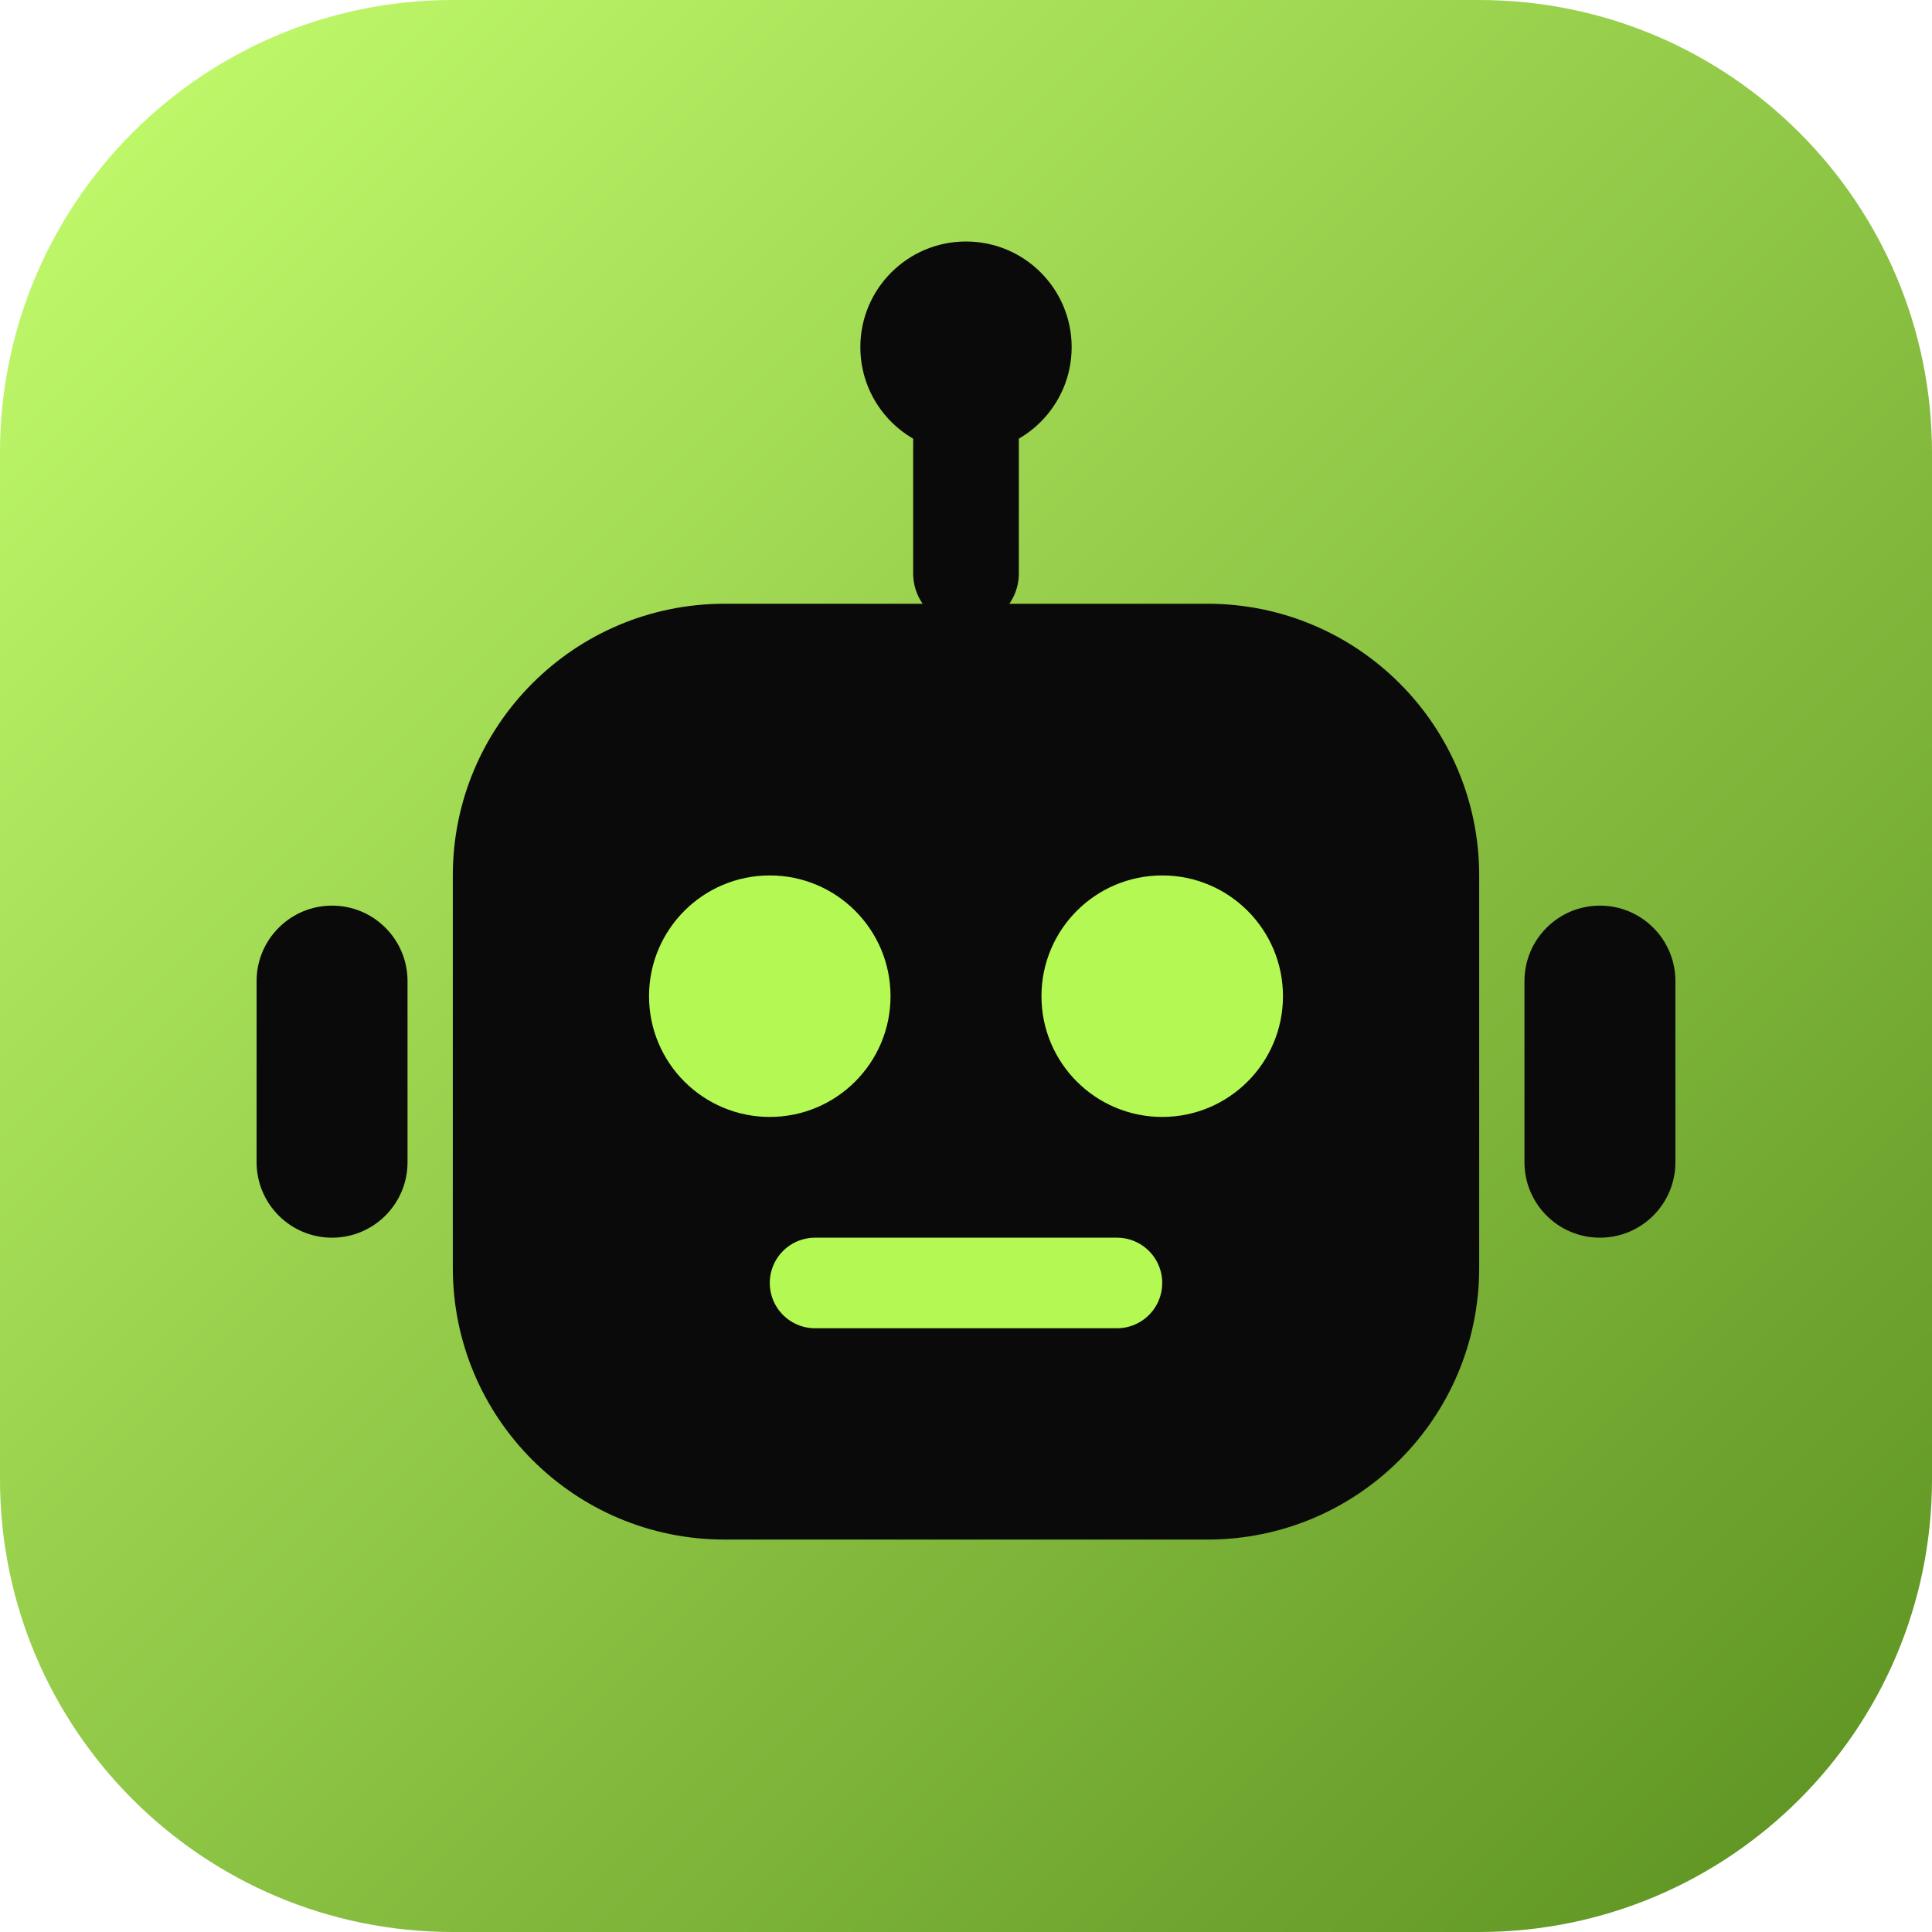
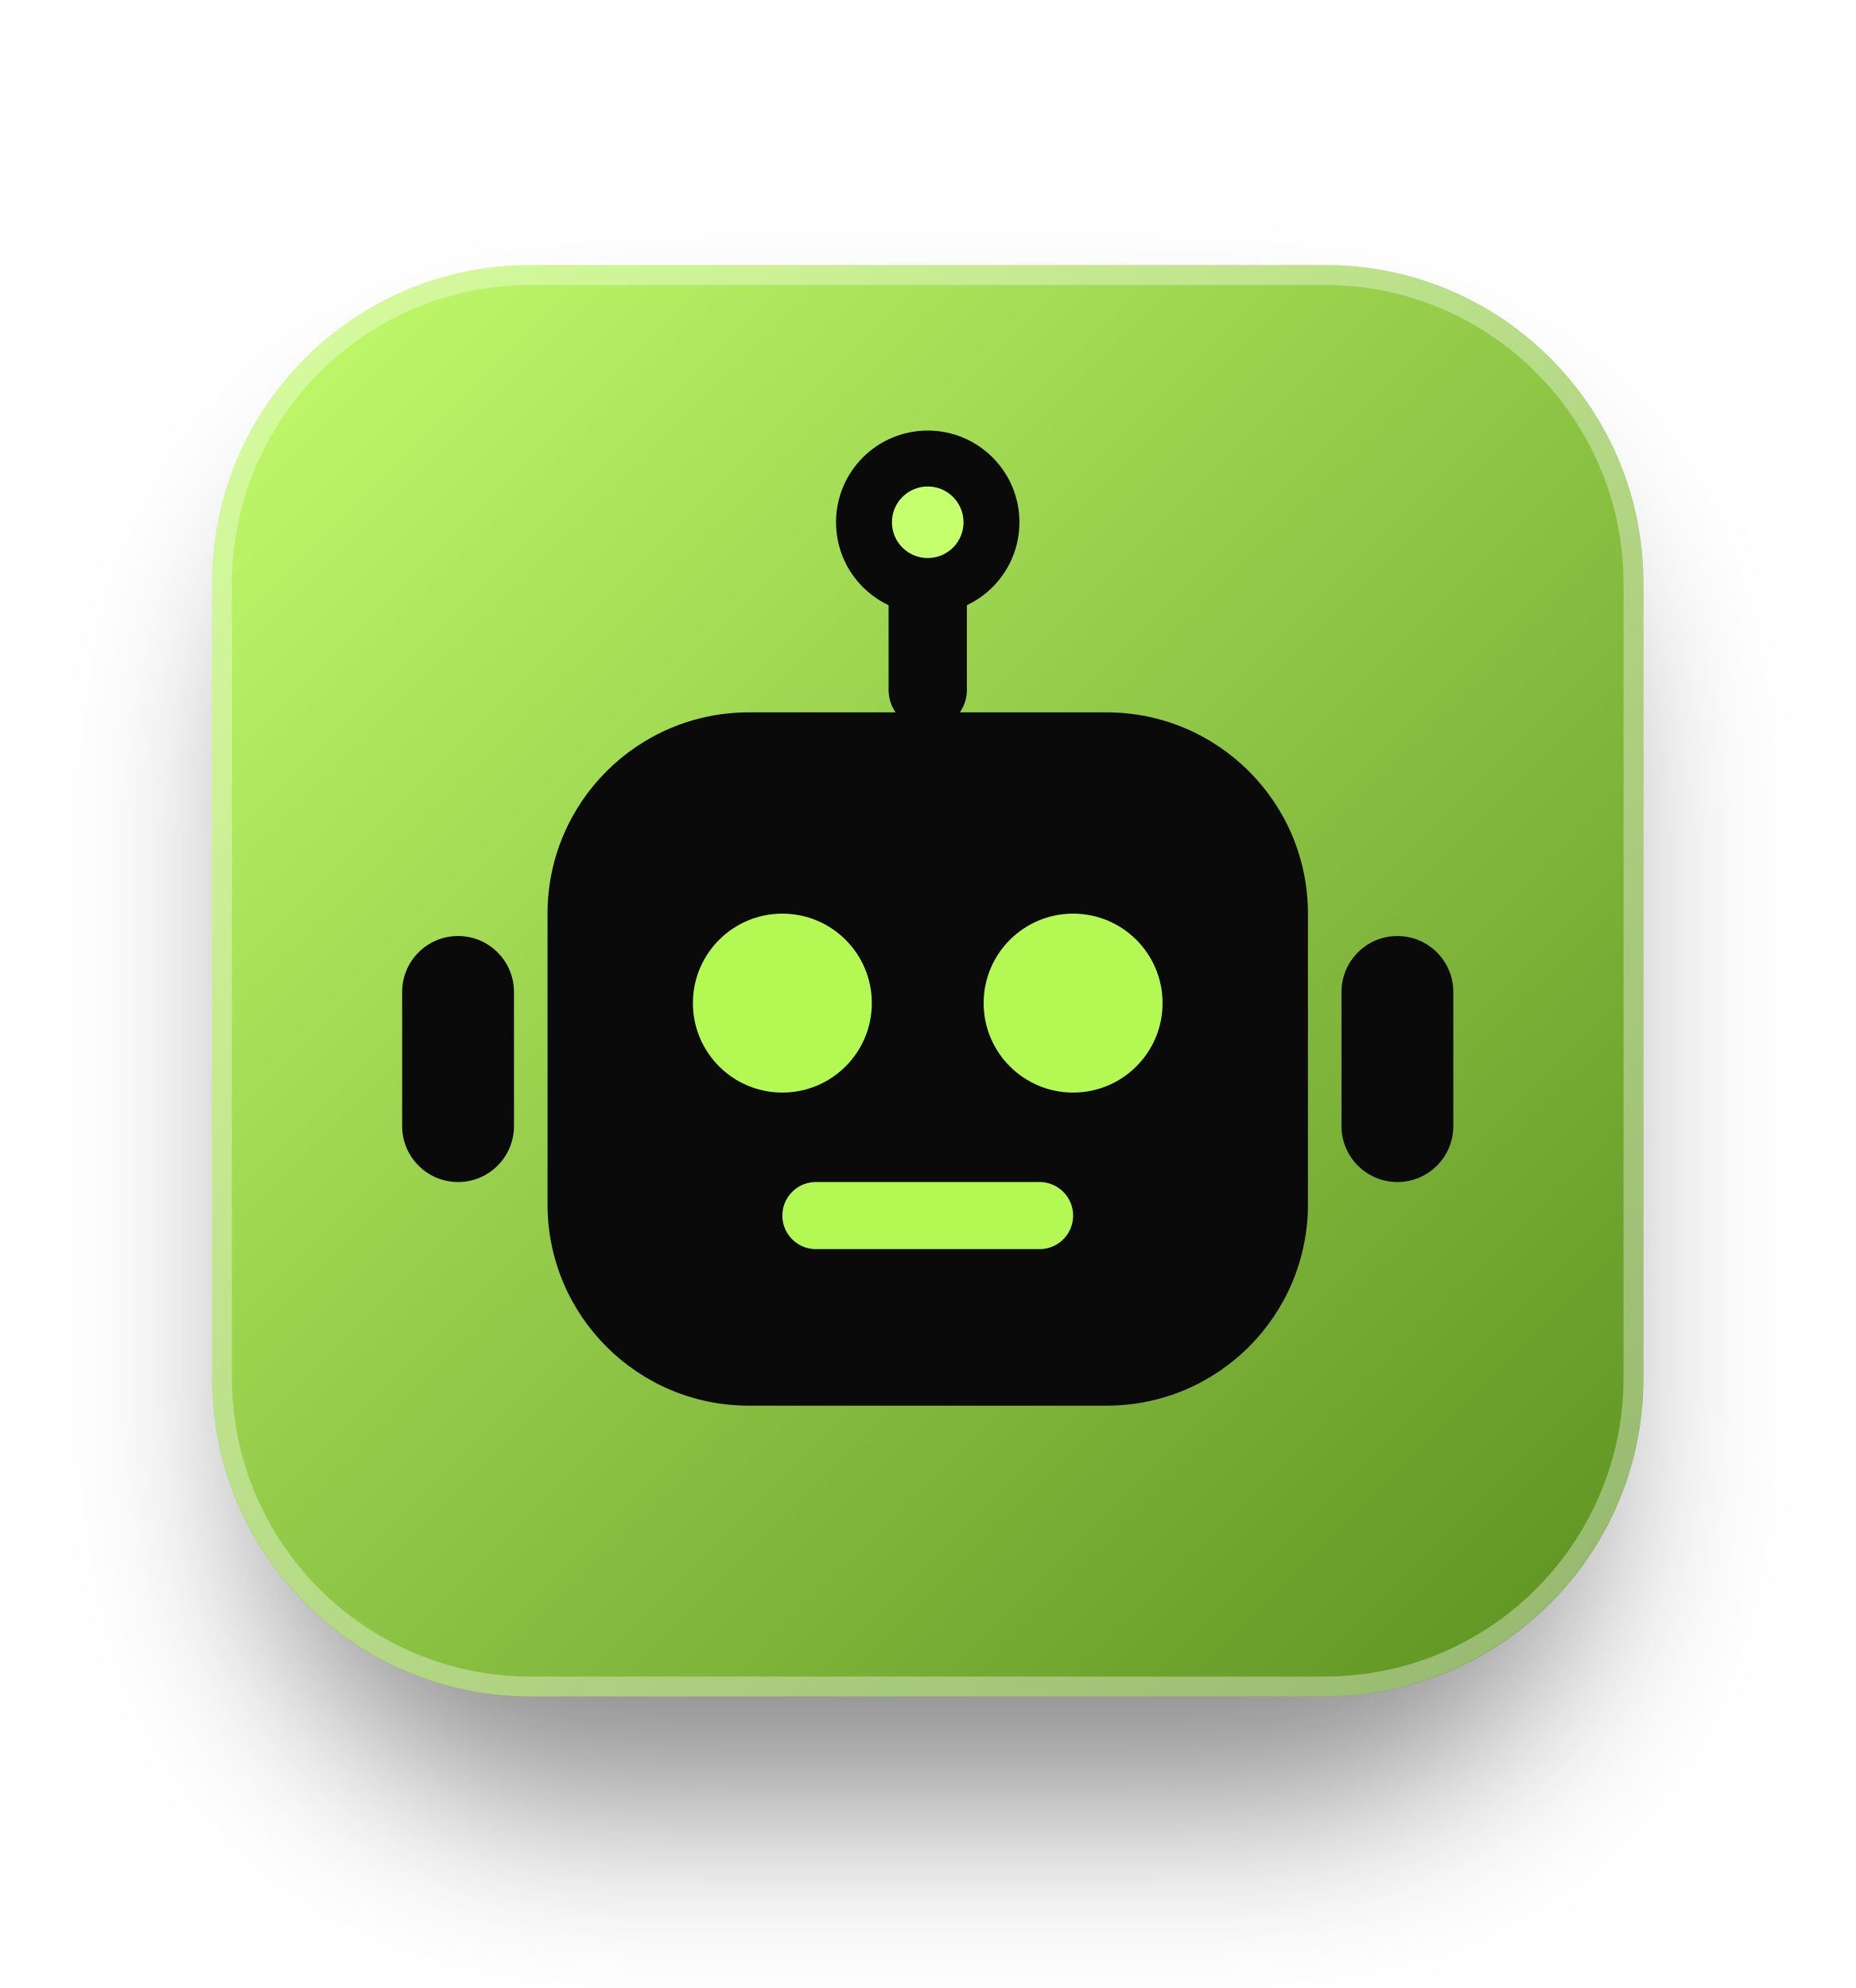
- <svg xmlns="http://www.w3.org/2000/svg" viewBox="0 0 64 64">
+ <svg xmlns="http://www.w3.org/2000/svg" width="140" height="150" viewBox="0 0 140 150">
  <defs>
+     <filter id="shadow" x="-30%" y="-30%" width="160%" height="160%">
+       <feGaussianBlur stdDeviation="7" />
+     </filter>
    <linearGradient id="g" x1="0" y1="0" x2="1" y2="1">
      <stop offset="0" stop-color="#c5ff6e" />
      <stop offset="1" stop-color="#5a8f1f" />
    </linearGradient>
  </defs>
-   <rect width="64" height="64" rx="15" fill="url(#g)" />
-   <path d="M32 13v6" stroke="#0a0a0a" stroke-width="3.5" stroke-linecap="round" />
-   <circle cx="32" cy="11.5" r="3.5" fill="#0a0a0a" />
-   <rect x="8.5" y="30" width="5" height="11" rx="2.5" fill="#0a0a0a" />
-   <rect x="50.5" y="30" width="5" height="11" rx="2.5" fill="#0a0a0a" />
-   <rect x="15" y="20" width="34" height="31" rx="9" fill="#0a0a0a" />
-   <circle cx="25.5" cy="33" r="4" fill="#b4f953" />
-   <circle cx="38.5" cy="33" r="4" fill="#b4f953" />
-   <path d="M27 42.5h10" stroke="#b4f953" stroke-width="3" stroke-linecap="round" />
+   <style>
+   .float{animation:float 5s ease-in-out infinite}
+   @keyframes float{0%,100%{transform:translateY(0)}50%{transform:translateY(-6px)}}
+   .beacon{animation:bc 2.5s ease-in-out infinite}
+   @keyframes bc{0%,100%{opacity:.15}50%{opacity:1}}
+   .ping{fill:none;stroke:#0a0a0a;stroke-width:1.2;transform-box:fill-box;transform-origin:center;animation:ping 2.5s ease-out infinite}
+   @keyframes ping{0%,40%{transform:scale(1);opacity:0}45%{opacity:.7}90%,100%{transform:scale(3.2);opacity:0}}
+   .eyes{animation:look 6s ease-in-out infinite}
+   @keyframes look{0%,14%{transform:translateX(0)}20%,34%{transform:translateX(-3px)}40%,54%{transform:translateX(3px)}60%,100%{transform:translateX(0)}}
+   .eye{transform-box:fill-box;transform-origin:center;animation:blink 6s ease-in-out infinite}
+   @keyframes blink{0%,74%,80%,86%,100%{transform:scaleY(1)}77%,83%{transform:scaleY(.12)}}
+   @media (prefers-reduced-motion: reduce){*{animation:none!important}}
+ </style>
+   <g transform="translate(16 20)">
+     <g class="float" style="animation-delay:-3.75s">
+       <clipPath id="tc">
+         <rect width="108" height="108" rx="24" />
+       </clipPath>
+       <rect x="4" y="12" width="100" height="104" rx="24" fill="#000" opacity="0.45" filter="url(#shadow)" />
+       <g clip-path="url(#tc)">
+         <rect width="108" height="108" fill="url(#g)" />
+         <g transform="scale(1.6875)">
+           <path d="M32 13v6" stroke="#0a0a0a" stroke-width="3.5" stroke-linecap="round" />
+           <circle class="ping" cx="32" cy="11.5" r="3.5" />
+           <circle cx="32" cy="11.5" r="3.5" fill="#0a0a0a" />
+           <circle class="beacon" cx="32" cy="11.5" r="1.6" fill="#c5ff6e" />
+           <rect x="8.5" y="30" width="5" height="11" rx="2.5" fill="#0a0a0a" />
+           <rect x="50.5" y="30" width="5" height="11" rx="2.5" fill="#0a0a0a" />
+           <rect x="15" y="20" width="34" height="31" rx="9" fill="#0a0a0a" />
+           <g class="eyes">
+             <circle class="eye" cx="25.5" cy="33" r="4" fill="#b4f953" />
+             <circle class="eye" cx="38.5" cy="33" r="4" fill="#b4f953" />
+           </g>
+           <path d="M27 42.5h10" stroke="#b4f953" stroke-width="3" stroke-linecap="round" />
+         </g>
+       </g>
+       <rect x="0.75" y="0.75" width="106.5" height="106.5" rx="23.3" fill="none" stroke="rgba(255,255,255,0.35)" stroke-width="1.5" />
+     </g>
+   </g>
</svg>
